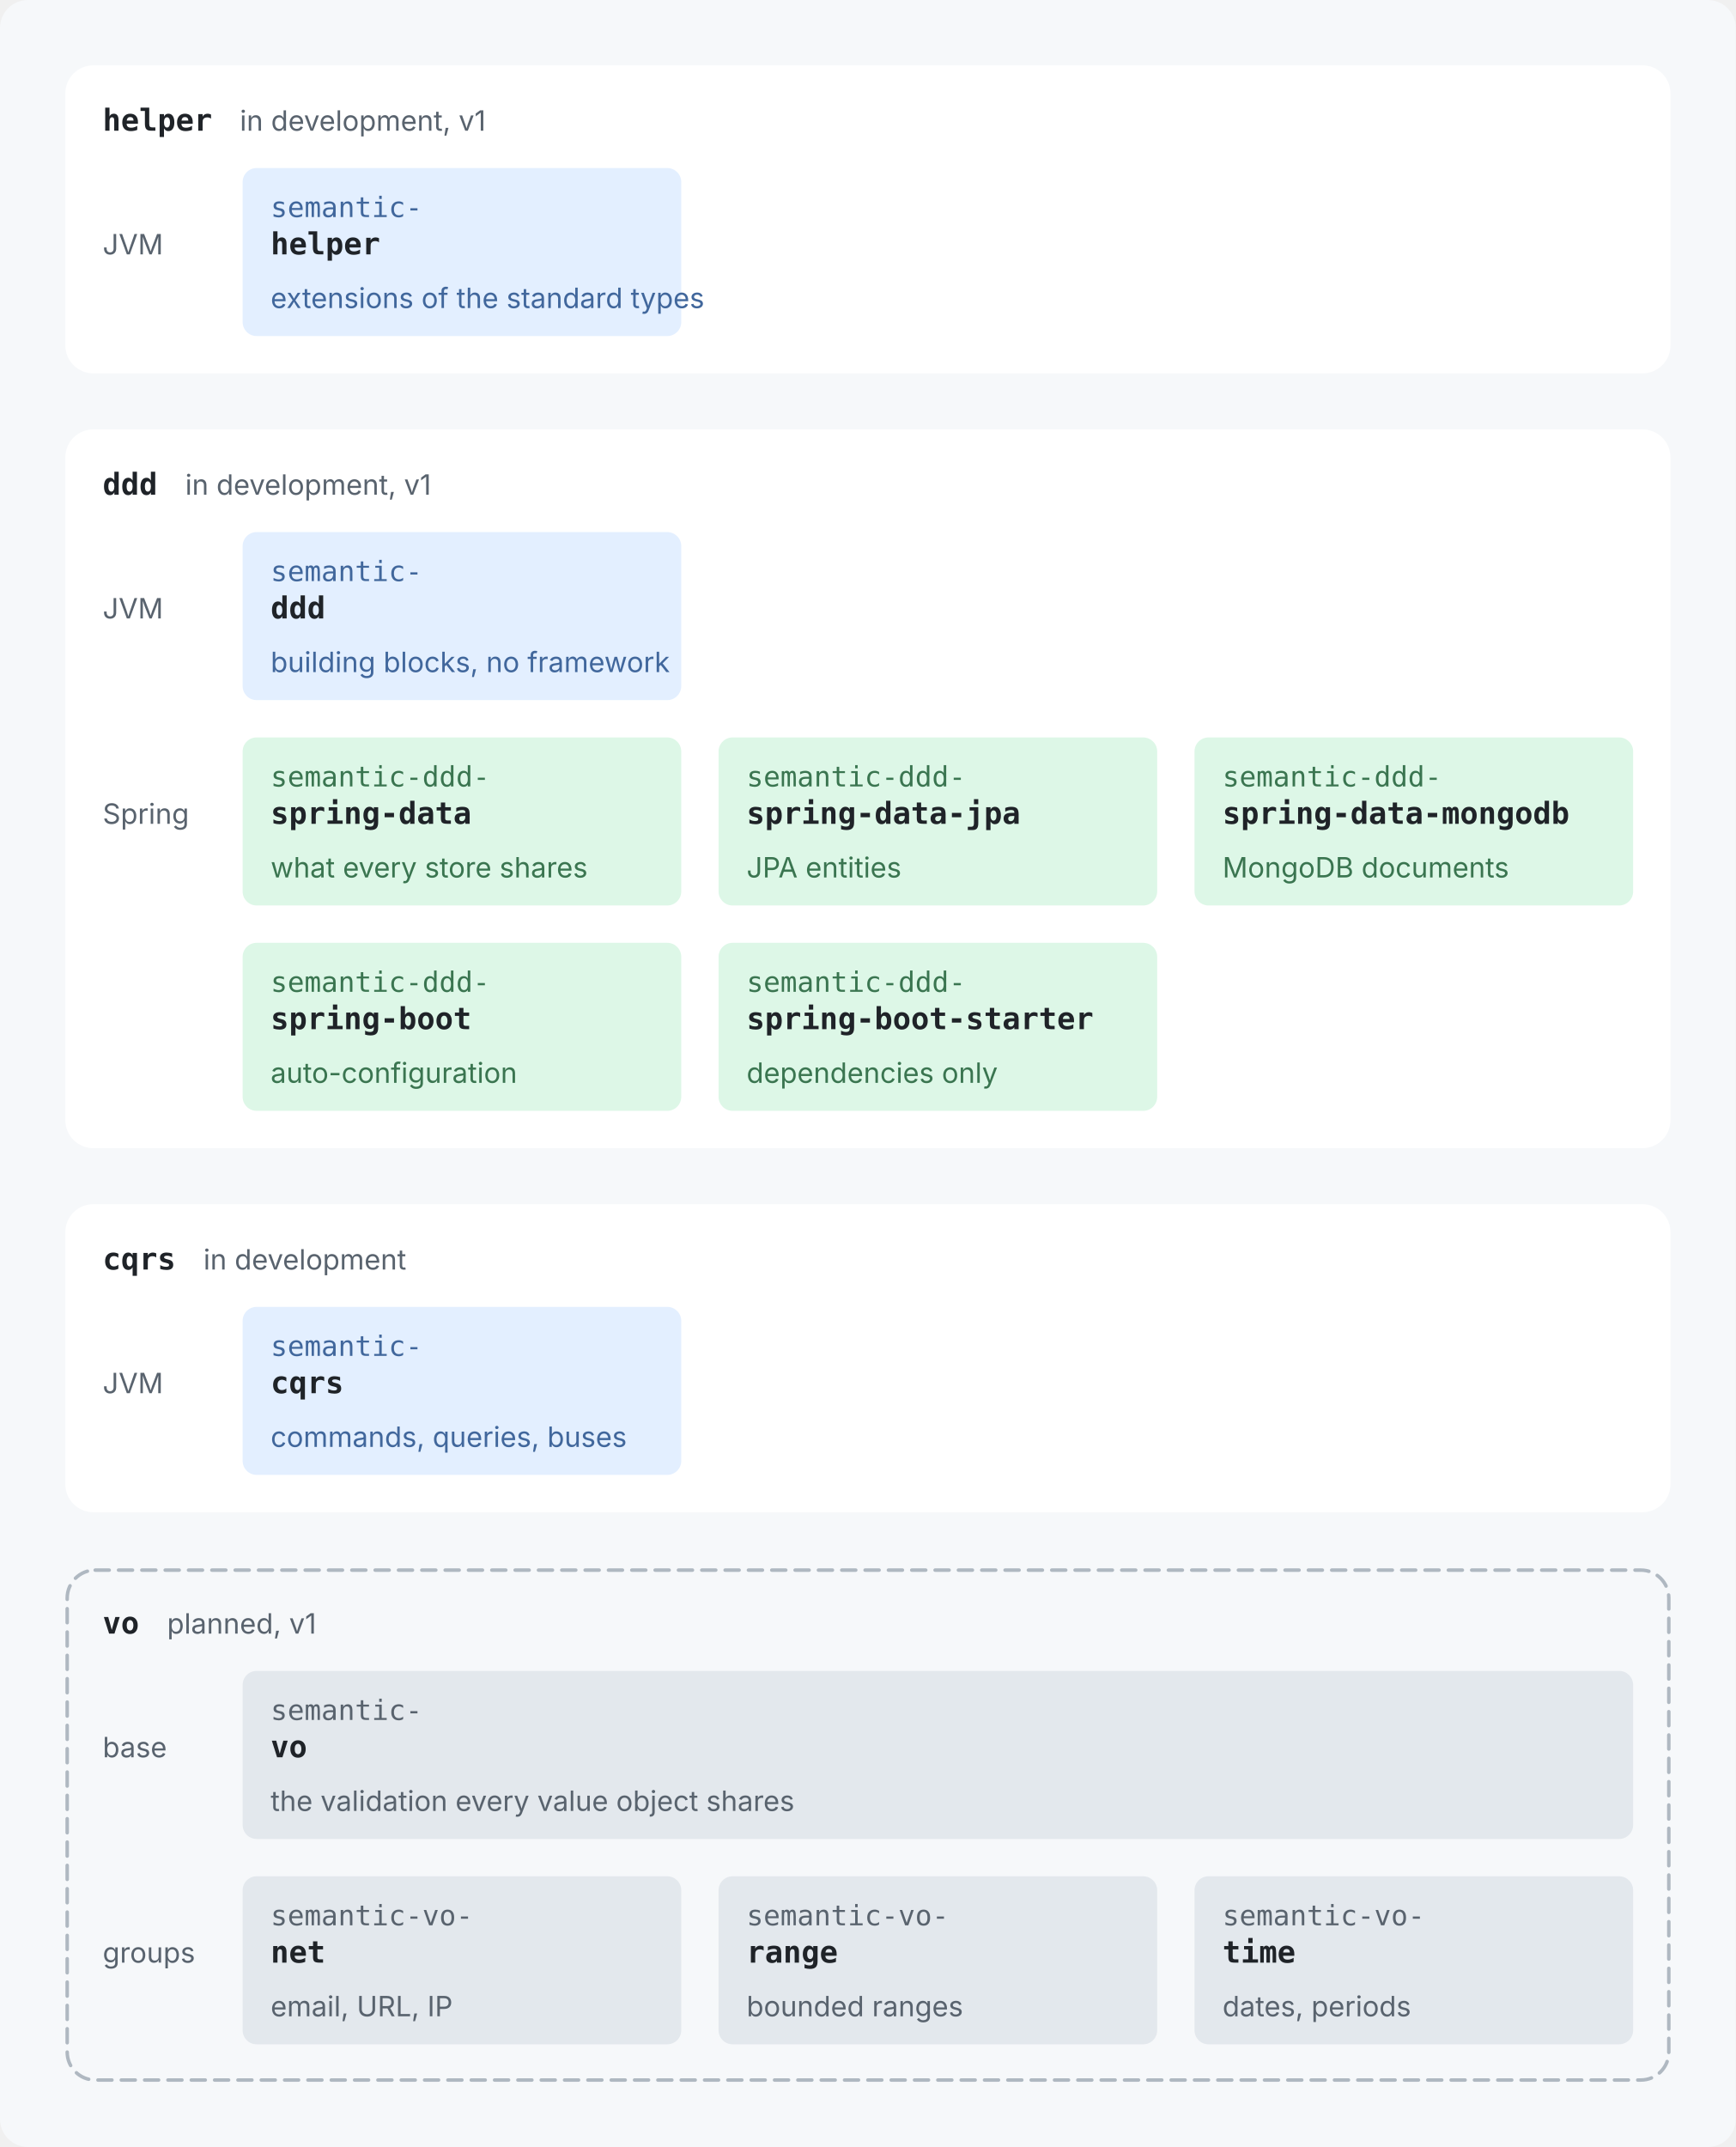
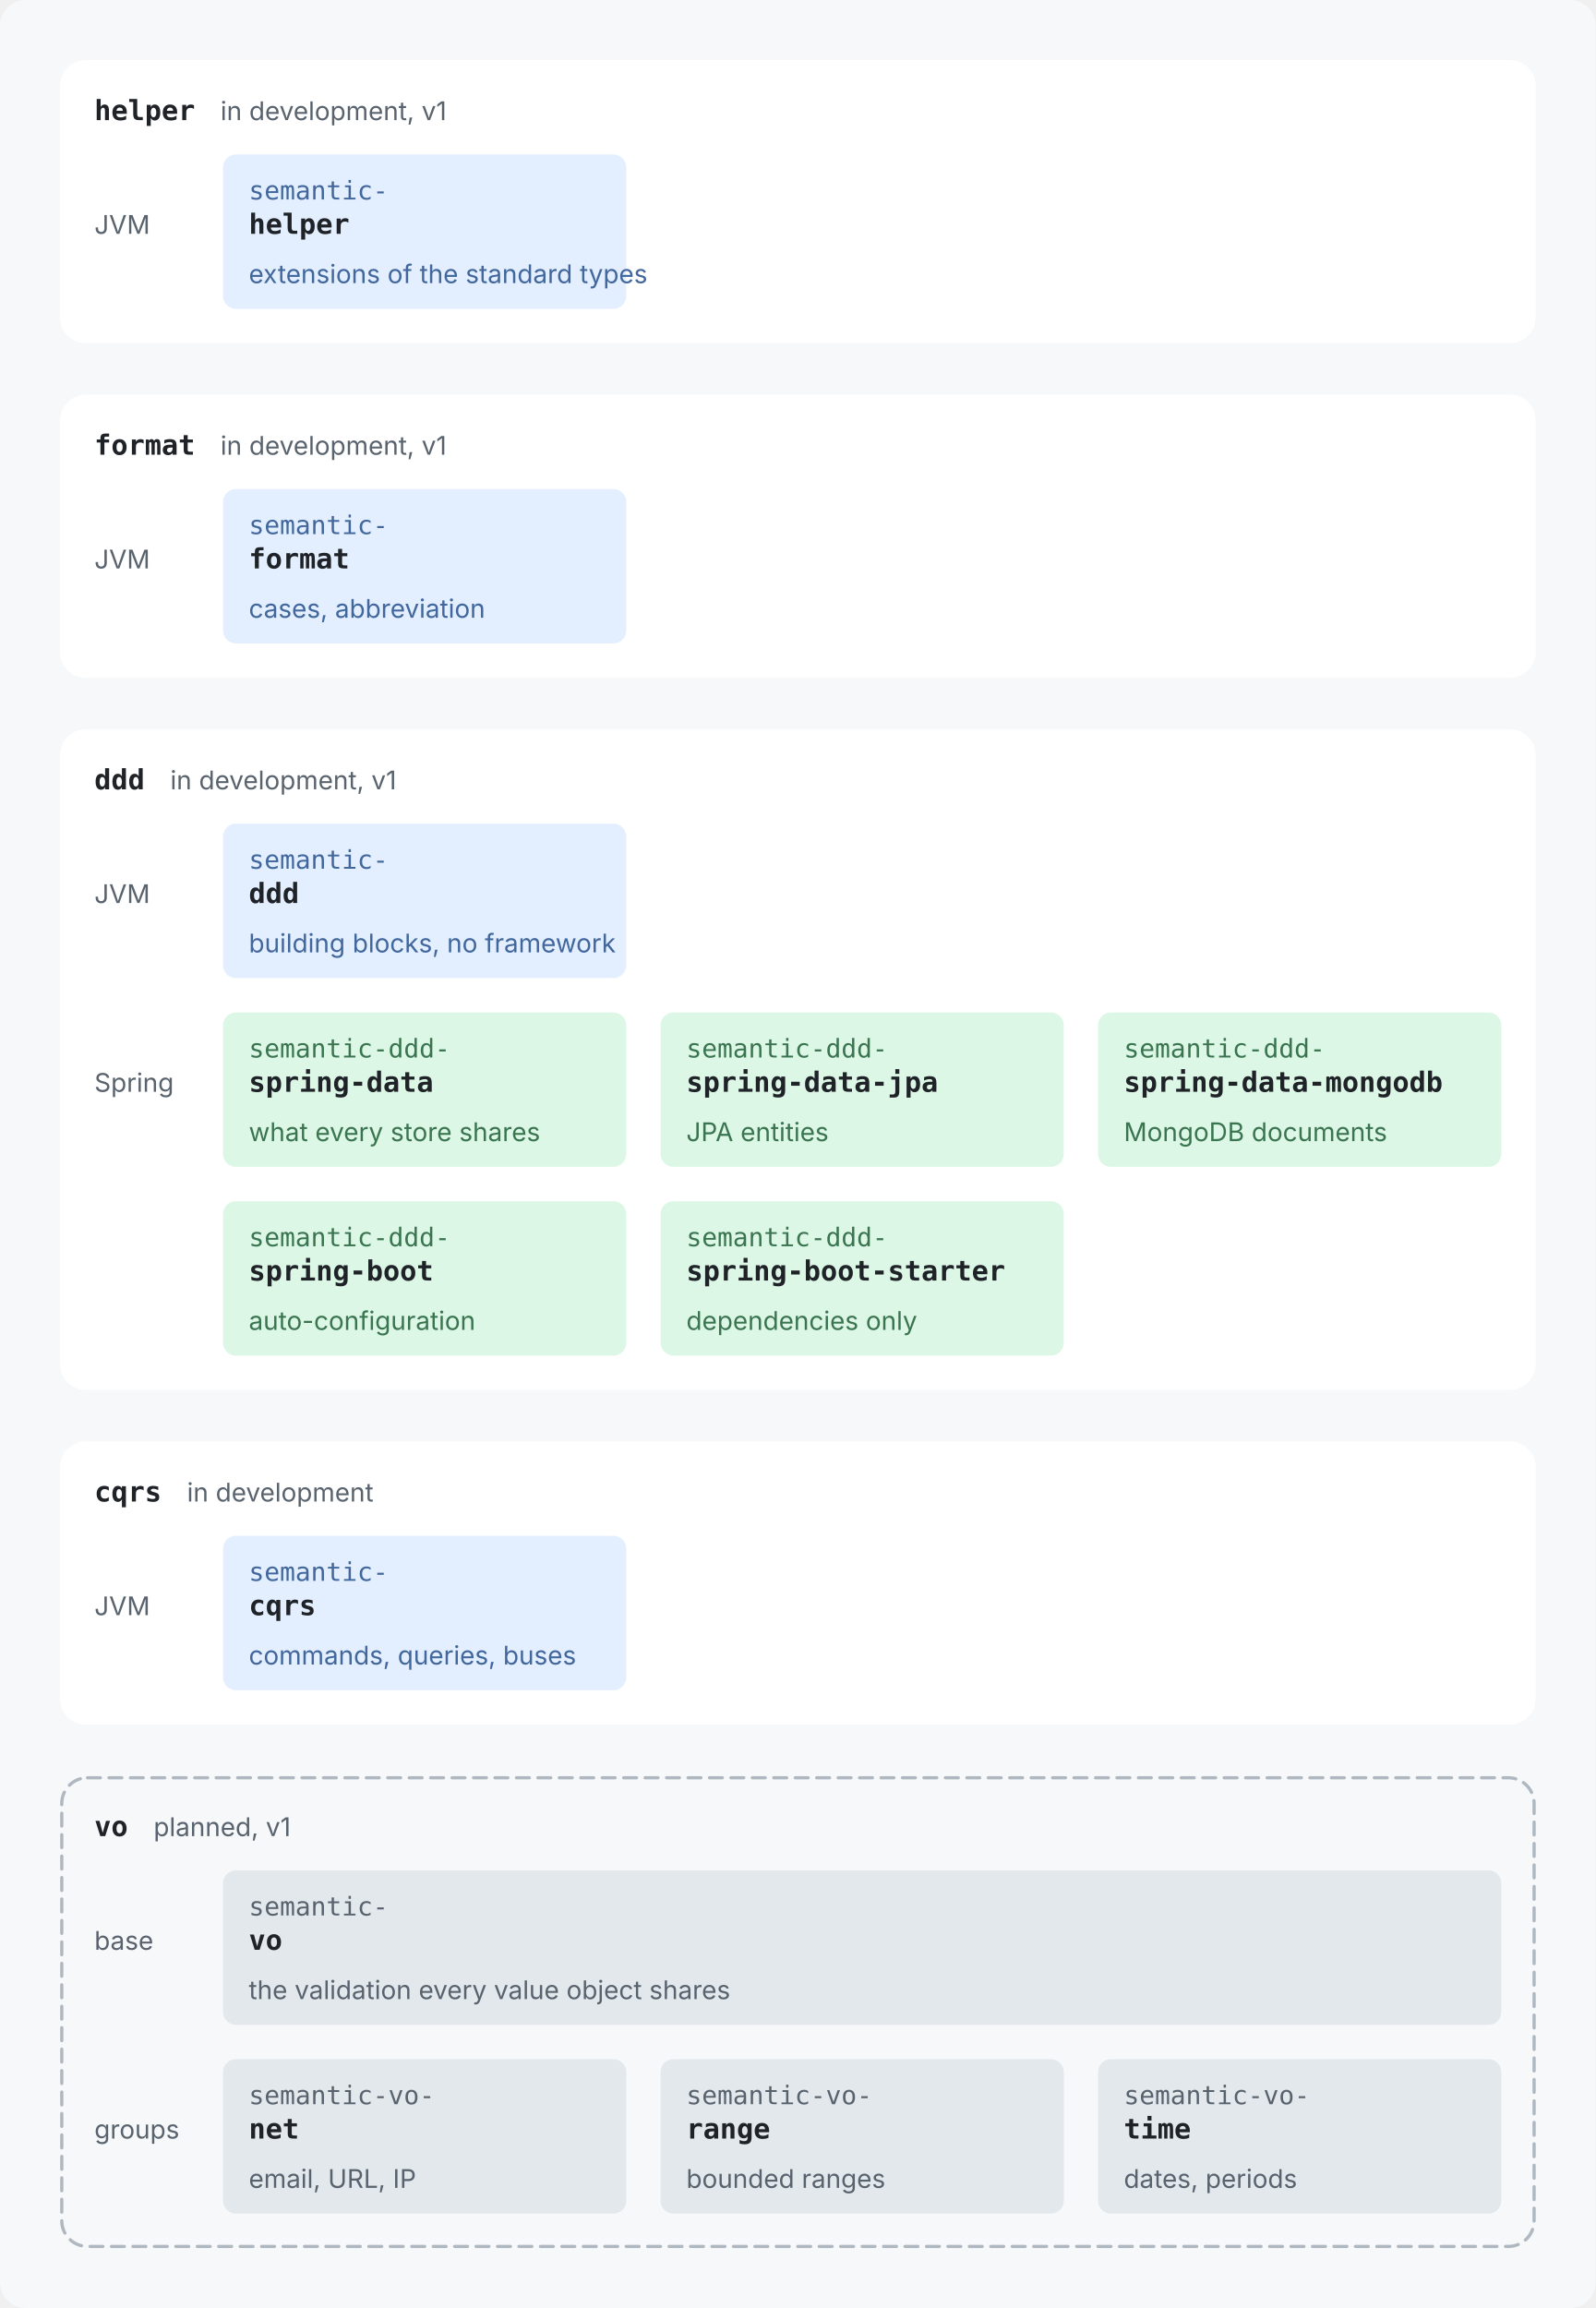
- <svg xmlns="http://www.w3.org/2000/svg" viewBox="0 0 744 920" width="744" height="920" role="img">
-   <rect width="744" height="920" rx="12" fill="#F6F8FA" />
+ <svg xmlns="http://www.w3.org/2000/svg" viewBox="0 0 744 1076" width="744" height="1076" role="img">
+   <rect width="744" height="1076" rx="12" fill="#F6F8FA" />
  <g transform="translate(12,12)">
    <rect x="16.0" y="16.0" width="688.0" height="132.0" rx="12" fill="#FFFFFF" />
    <text x="32.0" y="44.0" font-family="ui-monospace, SFMono-Regular, 'SF Mono', Menlo, Consolas, monospace" font-size="13" font-weight="600" fill="#1F2328" text-anchor="start">helper</text>
    <text x="90.8" y="44.0" font-family="-apple-system, BlinkMacSystemFont, 'Segoe UI', Inter, Helvetica, Arial, sans-serif" font-size="12" font-weight="400" fill="#59636E" text-anchor="start">in development, v1</text>
    <text x="32.0" y="97.0" font-family="-apple-system, BlinkMacSystemFont, 'Segoe UI', Inter, Helvetica, Arial, sans-serif" font-size="12" font-weight="400" fill="#59636E" text-anchor="start">JVM</text>
    <rect x="92.0" y="60.0" width="188.0" height="72.0" rx="6" fill="#E3EFFF" />
    <text x="104.0" y="81.0" font-family="ui-monospace, SFMono-Regular, 'SF Mono', Menlo, Consolas, monospace" font-size="12" font-weight="400" fill="#41679C" text-anchor="start">semantic-</text>
    <text x="104.0" y="97.0" font-family="ui-monospace, SFMono-Regular, 'SF Mono', Menlo, Consolas, monospace" font-size="13" font-weight="600" fill="#1F2328" text-anchor="start">helper</text>
    <text x="104.0" y="120.0" font-family="-apple-system, BlinkMacSystemFont, 'Segoe UI', Inter, Helvetica, Arial, sans-serif" font-size="12" font-weight="400" fill="#41679C" text-anchor="start">extensions of the standard types</text>
-     <rect x="16.0" y="172.0" width="688.0" height="308.0" rx="12" fill="#FFFFFF" />
-     <text x="32.0" y="200.0" font-family="ui-monospace, SFMono-Regular, 'SF Mono', Menlo, Consolas, monospace" font-size="13" font-weight="600" fill="#1F2328" text-anchor="start">ddd</text>
-     <text x="67.4" y="200.0" font-family="-apple-system, BlinkMacSystemFont, 'Segoe UI', Inter, Helvetica, Arial, sans-serif" font-size="12" font-weight="400" fill="#59636E" text-anchor="start">in development, v1</text>
+     <rect x="16.0" y="172.0" width="688.0" height="132.0" rx="12" fill="#FFFFFF" />
+     <text x="32.0" y="200.0" font-family="ui-monospace, SFMono-Regular, 'SF Mono', Menlo, Consolas, monospace" font-size="13" font-weight="600" fill="#1F2328" text-anchor="start">format</text>
+     <text x="90.8" y="200.0" font-family="-apple-system, BlinkMacSystemFont, 'Segoe UI', Inter, Helvetica, Arial, sans-serif" font-size="12" font-weight="400" fill="#59636E" text-anchor="start">in development, v1</text>
    <text x="32.0" y="253.0" font-family="-apple-system, BlinkMacSystemFont, 'Segoe UI', Inter, Helvetica, Arial, sans-serif" font-size="12" font-weight="400" fill="#59636E" text-anchor="start">JVM</text>
    <rect x="92.0" y="216.0" width="188.0" height="72.0" rx="6" fill="#E3EFFF" />
    <text x="104.0" y="237.0" font-family="ui-monospace, SFMono-Regular, 'SF Mono', Menlo, Consolas, monospace" font-size="12" font-weight="400" fill="#41679C" text-anchor="start">semantic-</text>
-     <text x="104.0" y="253.0" font-family="ui-monospace, SFMono-Regular, 'SF Mono', Menlo, Consolas, monospace" font-size="13" font-weight="600" fill="#1F2328" text-anchor="start">ddd</text>
-     <text x="104.0" y="276.0" font-family="-apple-system, BlinkMacSystemFont, 'Segoe UI', Inter, Helvetica, Arial, sans-serif" font-size="12" font-weight="400" fill="#41679C" text-anchor="start">building blocks, no framework</text>
-     <text x="32.0" y="341.0" font-family="-apple-system, BlinkMacSystemFont, 'Segoe UI', Inter, Helvetica, Arial, sans-serif" font-size="12" font-weight="400" fill="#59636E" text-anchor="start">Spring</text>
-     <rect x="92.0" y="304.0" width="188.0" height="72.0" rx="6" fill="#DDF7E7" />
-     <text x="104.0" y="325.0" font-family="ui-monospace, SFMono-Regular, 'SF Mono', Menlo, Consolas, monospace" font-size="12" font-weight="400" fill="#3A7550" text-anchor="start">semantic-ddd-</text>
-     <text x="104.0" y="341.0" font-family="ui-monospace, SFMono-Regular, 'SF Mono', Menlo, Consolas, monospace" font-size="13" font-weight="600" fill="#1F2328" text-anchor="start">spring-data</text>
-     <text x="104.0" y="364.0" font-family="-apple-system, BlinkMacSystemFont, 'Segoe UI', Inter, Helvetica, Arial, sans-serif" font-size="12" font-weight="400" fill="#3A7550" text-anchor="start">what every store shares</text>
-     <rect x="296.0" y="304.0" width="188.0" height="72.0" rx="6" fill="#DDF7E7" />
-     <text x="308.0" y="325.0" font-family="ui-monospace, SFMono-Regular, 'SF Mono', Menlo, Consolas, monospace" font-size="12" font-weight="400" fill="#3A7550" text-anchor="start">semantic-ddd-</text>
-     <text x="308.0" y="341.0" font-family="ui-monospace, SFMono-Regular, 'SF Mono', Menlo, Consolas, monospace" font-size="13" font-weight="600" fill="#1F2328" text-anchor="start">spring-data-jpa</text>
-     <text x="308.0" y="364.0" font-family="-apple-system, BlinkMacSystemFont, 'Segoe UI', Inter, Helvetica, Arial, sans-serif" font-size="12" font-weight="400" fill="#3A7550" text-anchor="start">JPA entities</text>
-     <rect x="500.0" y="304.0" width="188.0" height="72.0" rx="6" fill="#DDF7E7" />
-     <text x="512.0" y="325.0" font-family="ui-monospace, SFMono-Regular, 'SF Mono', Menlo, Consolas, monospace" font-size="12" font-weight="400" fill="#3A7550" text-anchor="start">semantic-ddd-</text>
-     <text x="512.0" y="341.0" font-family="ui-monospace, SFMono-Regular, 'SF Mono', Menlo, Consolas, monospace" font-size="13" font-weight="600" fill="#1F2328" text-anchor="start">spring-data-mongodb</text>
-     <text x="512.0" y="364.0" font-family="-apple-system, BlinkMacSystemFont, 'Segoe UI', Inter, Helvetica, Arial, sans-serif" font-size="12" font-weight="400" fill="#3A7550" text-anchor="start">MongoDB documents</text>
-     <rect x="92.0" y="392.0" width="188.0" height="72.0" rx="6" fill="#DDF7E7" />
-     <text x="104.0" y="413.0" font-family="ui-monospace, SFMono-Regular, 'SF Mono', Menlo, Consolas, monospace" font-size="12" font-weight="400" fill="#3A7550" text-anchor="start">semantic-ddd-</text>
-     <text x="104.0" y="429.0" font-family="ui-monospace, SFMono-Regular, 'SF Mono', Menlo, Consolas, monospace" font-size="13" font-weight="600" fill="#1F2328" text-anchor="start">spring-boot</text>
-     <text x="104.0" y="452.0" font-family="-apple-system, BlinkMacSystemFont, 'Segoe UI', Inter, Helvetica, Arial, sans-serif" font-size="12" font-weight="400" fill="#3A7550" text-anchor="start">auto-configuration</text>
-     <rect x="296.0" y="392.0" width="188.0" height="72.0" rx="6" fill="#DDF7E7" />
-     <text x="308.0" y="413.0" font-family="ui-monospace, SFMono-Regular, 'SF Mono', Menlo, Consolas, monospace" font-size="12" font-weight="400" fill="#3A7550" text-anchor="start">semantic-ddd-</text>
-     <text x="308.0" y="429.0" font-family="ui-monospace, SFMono-Regular, 'SF Mono', Menlo, Consolas, monospace" font-size="13" font-weight="600" fill="#1F2328" text-anchor="start">spring-boot-starter</text>
-     <text x="308.0" y="452.0" font-family="-apple-system, BlinkMacSystemFont, 'Segoe UI', Inter, Helvetica, Arial, sans-serif" font-size="12" font-weight="400" fill="#3A7550" text-anchor="start">dependencies only</text>
-     <rect x="16.0" y="504.0" width="688.0" height="132.0" rx="12" fill="#FFFFFF" />
-     <text x="32.0" y="532.0" font-family="ui-monospace, SFMono-Regular, 'SF Mono', Menlo, Consolas, monospace" font-size="13" font-weight="600" fill="#1F2328" text-anchor="start">cqrs</text>
-     <text x="75.2" y="532.0" font-family="-apple-system, BlinkMacSystemFont, 'Segoe UI', Inter, Helvetica, Arial, sans-serif" font-size="12" font-weight="400" fill="#59636E" text-anchor="start">in development</text>
-     <text x="32.0" y="585.0" font-family="-apple-system, BlinkMacSystemFont, 'Segoe UI', Inter, Helvetica, Arial, sans-serif" font-size="12" font-weight="400" fill="#59636E" text-anchor="start">JVM</text>
-     <rect x="92.0" y="548.0" width="188.0" height="72.0" rx="6" fill="#E3EFFF" />
-     <text x="104.0" y="569.0" font-family="ui-monospace, SFMono-Regular, 'SF Mono', Menlo, Consolas, monospace" font-size="12" font-weight="400" fill="#41679C" text-anchor="start">semantic-</text>
-     <text x="104.0" y="585.0" font-family="ui-monospace, SFMono-Regular, 'SF Mono', Menlo, Consolas, monospace" font-size="13" font-weight="600" fill="#1F2328" text-anchor="start">cqrs</text>
-     <text x="104.0" y="608.0" font-family="-apple-system, BlinkMacSystemFont, 'Segoe UI', Inter, Helvetica, Arial, sans-serif" font-size="12" font-weight="400" fill="#41679C" text-anchor="start">commands, queries, buses</text>
-     <rect x="16.8" y="660.8" width="686.5" height="218.5" rx="12" fill="none" stroke="#AFB8C1" stroke-width="1.5" stroke-dasharray="6 4" stroke-linecap="round" />
-     <text x="32.0" y="688.0" font-family="ui-monospace, SFMono-Regular, 'SF Mono', Menlo, Consolas, monospace" font-size="13" font-weight="600" fill="#1F2328" text-anchor="start">vo</text>
-     <text x="59.6" y="688.0" font-family="-apple-system, BlinkMacSystemFont, 'Segoe UI', Inter, Helvetica, Arial, sans-serif" font-size="12" font-weight="400" fill="#59636E" text-anchor="start">planned, v1</text>
-     <text x="32.0" y="741.0" font-family="-apple-system, BlinkMacSystemFont, 'Segoe UI', Inter, Helvetica, Arial, sans-serif" font-size="12" font-weight="400" fill="#59636E" text-anchor="start">base</text>
-     <rect x="92.0" y="704.0" width="596.0" height="72.0" rx="6" fill="#E3E8ED" />
-     <text x="104.0" y="725.0" font-family="ui-monospace, SFMono-Regular, 'SF Mono', Menlo, Consolas, monospace" font-size="12" font-weight="400" fill="#59636E" text-anchor="start">semantic-</text>
-     <text x="104.0" y="741.0" font-family="ui-monospace, SFMono-Regular, 'SF Mono', Menlo, Consolas, monospace" font-size="13" font-weight="600" fill="#1F2328" text-anchor="start">vo</text>
-     <text x="104.0" y="764.0" font-family="-apple-system, BlinkMacSystemFont, 'Segoe UI', Inter, Helvetica, Arial, sans-serif" font-size="12" font-weight="400" fill="#59636E" text-anchor="start">the validation every value object shares</text>
-     <text x="32.0" y="829.0" font-family="-apple-system, BlinkMacSystemFont, 'Segoe UI', Inter, Helvetica, Arial, sans-serif" font-size="12" font-weight="400" fill="#59636E" text-anchor="start">groups</text>
-     <rect x="92.0" y="792.0" width="188.0" height="72.0" rx="6" fill="#E3E8ED" />
-     <text x="104.0" y="813.0" font-family="ui-monospace, SFMono-Regular, 'SF Mono', Menlo, Consolas, monospace" font-size="12" font-weight="400" fill="#59636E" text-anchor="start">semantic-vo-</text>
-     <text x="104.0" y="829.0" font-family="ui-monospace, SFMono-Regular, 'SF Mono', Menlo, Consolas, monospace" font-size="13" font-weight="600" fill="#1F2328" text-anchor="start">net</text>
-     <text x="104.0" y="852.0" font-family="-apple-system, BlinkMacSystemFont, 'Segoe UI', Inter, Helvetica, Arial, sans-serif" font-size="12" font-weight="400" fill="#59636E" text-anchor="start">email, URL, IP</text>
-     <rect x="296.0" y="792.0" width="188.0" height="72.0" rx="6" fill="#E3E8ED" />
-     <text x="308.0" y="813.0" font-family="ui-monospace, SFMono-Regular, 'SF Mono', Menlo, Consolas, monospace" font-size="12" font-weight="400" fill="#59636E" text-anchor="start">semantic-vo-</text>
-     <text x="308.0" y="829.0" font-family="ui-monospace, SFMono-Regular, 'SF Mono', Menlo, Consolas, monospace" font-size="13" font-weight="600" fill="#1F2328" text-anchor="start">range</text>
-     <text x="308.0" y="852.0" font-family="-apple-system, BlinkMacSystemFont, 'Segoe UI', Inter, Helvetica, Arial, sans-serif" font-size="12" font-weight="400" fill="#59636E" text-anchor="start">bounded ranges</text>
-     <rect x="500.0" y="792.0" width="188.0" height="72.0" rx="6" fill="#E3E8ED" />
-     <text x="512.0" y="813.0" font-family="ui-monospace, SFMono-Regular, 'SF Mono', Menlo, Consolas, monospace" font-size="12" font-weight="400" fill="#59636E" text-anchor="start">semantic-vo-</text>
-     <text x="512.0" y="829.0" font-family="ui-monospace, SFMono-Regular, 'SF Mono', Menlo, Consolas, monospace" font-size="13" font-weight="600" fill="#1F2328" text-anchor="start">time</text>
-     <text x="512.0" y="852.0" font-family="-apple-system, BlinkMacSystemFont, 'Segoe UI', Inter, Helvetica, Arial, sans-serif" font-size="12" font-weight="400" fill="#59636E" text-anchor="start">dates, periods</text>
+     <text x="104.0" y="253.0" font-family="ui-monospace, SFMono-Regular, 'SF Mono', Menlo, Consolas, monospace" font-size="13" font-weight="600" fill="#1F2328" text-anchor="start">format</text>
+     <text x="104.0" y="276.0" font-family="-apple-system, BlinkMacSystemFont, 'Segoe UI', Inter, Helvetica, Arial, sans-serif" font-size="12" font-weight="400" fill="#41679C" text-anchor="start">cases, abbreviation</text>
+     <rect x="16.0" y="328.0" width="688.0" height="308.0" rx="12" fill="#FFFFFF" />
+     <text x="32.0" y="356.0" font-family="ui-monospace, SFMono-Regular, 'SF Mono', Menlo, Consolas, monospace" font-size="13" font-weight="600" fill="#1F2328" text-anchor="start">ddd</text>
+     <text x="67.4" y="356.0" font-family="-apple-system, BlinkMacSystemFont, 'Segoe UI', Inter, Helvetica, Arial, sans-serif" font-size="12" font-weight="400" fill="#59636E" text-anchor="start">in development, v1</text>
+     <text x="32.0" y="409.0" font-family="-apple-system, BlinkMacSystemFont, 'Segoe UI', Inter, Helvetica, Arial, sans-serif" font-size="12" font-weight="400" fill="#59636E" text-anchor="start">JVM</text>
+     <rect x="92.0" y="372.0" width="188.0" height="72.0" rx="6" fill="#E3EFFF" />
+     <text x="104.0" y="393.0" font-family="ui-monospace, SFMono-Regular, 'SF Mono', Menlo, Consolas, monospace" font-size="12" font-weight="400" fill="#41679C" text-anchor="start">semantic-</text>
+     <text x="104.0" y="409.0" font-family="ui-monospace, SFMono-Regular, 'SF Mono', Menlo, Consolas, monospace" font-size="13" font-weight="600" fill="#1F2328" text-anchor="start">ddd</text>
+     <text x="104.0" y="432.0" font-family="-apple-system, BlinkMacSystemFont, 'Segoe UI', Inter, Helvetica, Arial, sans-serif" font-size="12" font-weight="400" fill="#41679C" text-anchor="start">building blocks, no framework</text>
+     <text x="32.0" y="497.0" font-family="-apple-system, BlinkMacSystemFont, 'Segoe UI', Inter, Helvetica, Arial, sans-serif" font-size="12" font-weight="400" fill="#59636E" text-anchor="start">Spring</text>
+     <rect x="92.0" y="460.0" width="188.0" height="72.0" rx="6" fill="#DDF7E7" />
+     <text x="104.0" y="481.0" font-family="ui-monospace, SFMono-Regular, 'SF Mono', Menlo, Consolas, monospace" font-size="12" font-weight="400" fill="#3A7550" text-anchor="start">semantic-ddd-</text>
+     <text x="104.0" y="497.0" font-family="ui-monospace, SFMono-Regular, 'SF Mono', Menlo, Consolas, monospace" font-size="13" font-weight="600" fill="#1F2328" text-anchor="start">spring-data</text>
+     <text x="104.0" y="520.0" font-family="-apple-system, BlinkMacSystemFont, 'Segoe UI', Inter, Helvetica, Arial, sans-serif" font-size="12" font-weight="400" fill="#3A7550" text-anchor="start">what every store shares</text>
+     <rect x="296.0" y="460.0" width="188.0" height="72.0" rx="6" fill="#DDF7E7" />
+     <text x="308.0" y="481.0" font-family="ui-monospace, SFMono-Regular, 'SF Mono', Menlo, Consolas, monospace" font-size="12" font-weight="400" fill="#3A7550" text-anchor="start">semantic-ddd-</text>
+     <text x="308.0" y="497.0" font-family="ui-monospace, SFMono-Regular, 'SF Mono', Menlo, Consolas, monospace" font-size="13" font-weight="600" fill="#1F2328" text-anchor="start">spring-data-jpa</text>
+     <text x="308.0" y="520.0" font-family="-apple-system, BlinkMacSystemFont, 'Segoe UI', Inter, Helvetica, Arial, sans-serif" font-size="12" font-weight="400" fill="#3A7550" text-anchor="start">JPA entities</text>
+     <rect x="500.0" y="460.0" width="188.0" height="72.0" rx="6" fill="#DDF7E7" />
+     <text x="512.0" y="481.0" font-family="ui-monospace, SFMono-Regular, 'SF Mono', Menlo, Consolas, monospace" font-size="12" font-weight="400" fill="#3A7550" text-anchor="start">semantic-ddd-</text>
+     <text x="512.0" y="497.0" font-family="ui-monospace, SFMono-Regular, 'SF Mono', Menlo, Consolas, monospace" font-size="13" font-weight="600" fill="#1F2328" text-anchor="start">spring-data-mongodb</text>
+     <text x="512.0" y="520.0" font-family="-apple-system, BlinkMacSystemFont, 'Segoe UI', Inter, Helvetica, Arial, sans-serif" font-size="12" font-weight="400" fill="#3A7550" text-anchor="start">MongoDB documents</text>
+     <rect x="92.0" y="548.0" width="188.0" height="72.0" rx="6" fill="#DDF7E7" />
+     <text x="104.0" y="569.0" font-family="ui-monospace, SFMono-Regular, 'SF Mono', Menlo, Consolas, monospace" font-size="12" font-weight="400" fill="#3A7550" text-anchor="start">semantic-ddd-</text>
+     <text x="104.0" y="585.0" font-family="ui-monospace, SFMono-Regular, 'SF Mono', Menlo, Consolas, monospace" font-size="13" font-weight="600" fill="#1F2328" text-anchor="start">spring-boot</text>
+     <text x="104.0" y="608.0" font-family="-apple-system, BlinkMacSystemFont, 'Segoe UI', Inter, Helvetica, Arial, sans-serif" font-size="12" font-weight="400" fill="#3A7550" text-anchor="start">auto-configuration</text>
+     <rect x="296.0" y="548.0" width="188.0" height="72.0" rx="6" fill="#DDF7E7" />
+     <text x="308.0" y="569.0" font-family="ui-monospace, SFMono-Regular, 'SF Mono', Menlo, Consolas, monospace" font-size="12" font-weight="400" fill="#3A7550" text-anchor="start">semantic-ddd-</text>
+     <text x="308.0" y="585.0" font-family="ui-monospace, SFMono-Regular, 'SF Mono', Menlo, Consolas, monospace" font-size="13" font-weight="600" fill="#1F2328" text-anchor="start">spring-boot-starter</text>
+     <text x="308.0" y="608.0" font-family="-apple-system, BlinkMacSystemFont, 'Segoe UI', Inter, Helvetica, Arial, sans-serif" font-size="12" font-weight="400" fill="#3A7550" text-anchor="start">dependencies only</text>
+     <rect x="16.0" y="660.0" width="688.0" height="132.0" rx="12" fill="#FFFFFF" />
+     <text x="32.0" y="688.0" font-family="ui-monospace, SFMono-Regular, 'SF Mono', Menlo, Consolas, monospace" font-size="13" font-weight="600" fill="#1F2328" text-anchor="start">cqrs</text>
+     <text x="75.2" y="688.0" font-family="-apple-system, BlinkMacSystemFont, 'Segoe UI', Inter, Helvetica, Arial, sans-serif" font-size="12" font-weight="400" fill="#59636E" text-anchor="start">in development</text>
+     <text x="32.0" y="741.0" font-family="-apple-system, BlinkMacSystemFont, 'Segoe UI', Inter, Helvetica, Arial, sans-serif" font-size="12" font-weight="400" fill="#59636E" text-anchor="start">JVM</text>
+     <rect x="92.0" y="704.0" width="188.0" height="72.0" rx="6" fill="#E3EFFF" />
+     <text x="104.0" y="725.0" font-family="ui-monospace, SFMono-Regular, 'SF Mono', Menlo, Consolas, monospace" font-size="12" font-weight="400" fill="#41679C" text-anchor="start">semantic-</text>
+     <text x="104.0" y="741.0" font-family="ui-monospace, SFMono-Regular, 'SF Mono', Menlo, Consolas, monospace" font-size="13" font-weight="600" fill="#1F2328" text-anchor="start">cqrs</text>
+     <text x="104.0" y="764.0" font-family="-apple-system, BlinkMacSystemFont, 'Segoe UI', Inter, Helvetica, Arial, sans-serif" font-size="12" font-weight="400" fill="#41679C" text-anchor="start">commands, queries, buses</text>
+     <rect x="16.8" y="816.8" width="686.5" height="218.5" rx="12" fill="none" stroke="#AFB8C1" stroke-width="1.5" stroke-dasharray="6 4" stroke-linecap="round" />
+     <text x="32.0" y="844.0" font-family="ui-monospace, SFMono-Regular, 'SF Mono', Menlo, Consolas, monospace" font-size="13" font-weight="600" fill="#1F2328" text-anchor="start">vo</text>
+     <text x="59.6" y="844.0" font-family="-apple-system, BlinkMacSystemFont, 'Segoe UI', Inter, Helvetica, Arial, sans-serif" font-size="12" font-weight="400" fill="#59636E" text-anchor="start">planned, v1</text>
+     <text x="32.0" y="897.0" font-family="-apple-system, BlinkMacSystemFont, 'Segoe UI', Inter, Helvetica, Arial, sans-serif" font-size="12" font-weight="400" fill="#59636E" text-anchor="start">base</text>
+     <rect x="92.0" y="860.0" width="596.0" height="72.0" rx="6" fill="#E3E8ED" />
+     <text x="104.0" y="881.0" font-family="ui-monospace, SFMono-Regular, 'SF Mono', Menlo, Consolas, monospace" font-size="12" font-weight="400" fill="#59636E" text-anchor="start">semantic-</text>
+     <text x="104.0" y="897.0" font-family="ui-monospace, SFMono-Regular, 'SF Mono', Menlo, Consolas, monospace" font-size="13" font-weight="600" fill="#1F2328" text-anchor="start">vo</text>
+     <text x="104.0" y="920.0" font-family="-apple-system, BlinkMacSystemFont, 'Segoe UI', Inter, Helvetica, Arial, sans-serif" font-size="12" font-weight="400" fill="#59636E" text-anchor="start">the validation every value object shares</text>
+     <text x="32.0" y="985.0" font-family="-apple-system, BlinkMacSystemFont, 'Segoe UI', Inter, Helvetica, Arial, sans-serif" font-size="12" font-weight="400" fill="#59636E" text-anchor="start">groups</text>
+     <rect x="92.0" y="948.0" width="188.0" height="72.0" rx="6" fill="#E3E8ED" />
+     <text x="104.0" y="969.0" font-family="ui-monospace, SFMono-Regular, 'SF Mono', Menlo, Consolas, monospace" font-size="12" font-weight="400" fill="#59636E" text-anchor="start">semantic-vo-</text>
+     <text x="104.0" y="985.0" font-family="ui-monospace, SFMono-Regular, 'SF Mono', Menlo, Consolas, monospace" font-size="13" font-weight="600" fill="#1F2328" text-anchor="start">net</text>
+     <text x="104.0" y="1008.0" font-family="-apple-system, BlinkMacSystemFont, 'Segoe UI', Inter, Helvetica, Arial, sans-serif" font-size="12" font-weight="400" fill="#59636E" text-anchor="start">email, URL, IP</text>
+     <rect x="296.0" y="948.0" width="188.0" height="72.0" rx="6" fill="#E3E8ED" />
+     <text x="308.0" y="969.0" font-family="ui-monospace, SFMono-Regular, 'SF Mono', Menlo, Consolas, monospace" font-size="12" font-weight="400" fill="#59636E" text-anchor="start">semantic-vo-</text>
+     <text x="308.0" y="985.0" font-family="ui-monospace, SFMono-Regular, 'SF Mono', Menlo, Consolas, monospace" font-size="13" font-weight="600" fill="#1F2328" text-anchor="start">range</text>
+     <text x="308.0" y="1008.0" font-family="-apple-system, BlinkMacSystemFont, 'Segoe UI', Inter, Helvetica, Arial, sans-serif" font-size="12" font-weight="400" fill="#59636E" text-anchor="start">bounded ranges</text>
+     <rect x="500.0" y="948.0" width="188.0" height="72.0" rx="6" fill="#E3E8ED" />
+     <text x="512.0" y="969.0" font-family="ui-monospace, SFMono-Regular, 'SF Mono', Menlo, Consolas, monospace" font-size="12" font-weight="400" fill="#59636E" text-anchor="start">semantic-vo-</text>
+     <text x="512.0" y="985.0" font-family="ui-monospace, SFMono-Regular, 'SF Mono', Menlo, Consolas, monospace" font-size="13" font-weight="600" fill="#1F2328" text-anchor="start">time</text>
+     <text x="512.0" y="1008.0" font-family="-apple-system, BlinkMacSystemFont, 'Segoe UI', Inter, Helvetica, Arial, sans-serif" font-size="12" font-weight="400" fill="#59636E" text-anchor="start">dates, periods</text>
  </g>
</svg>
